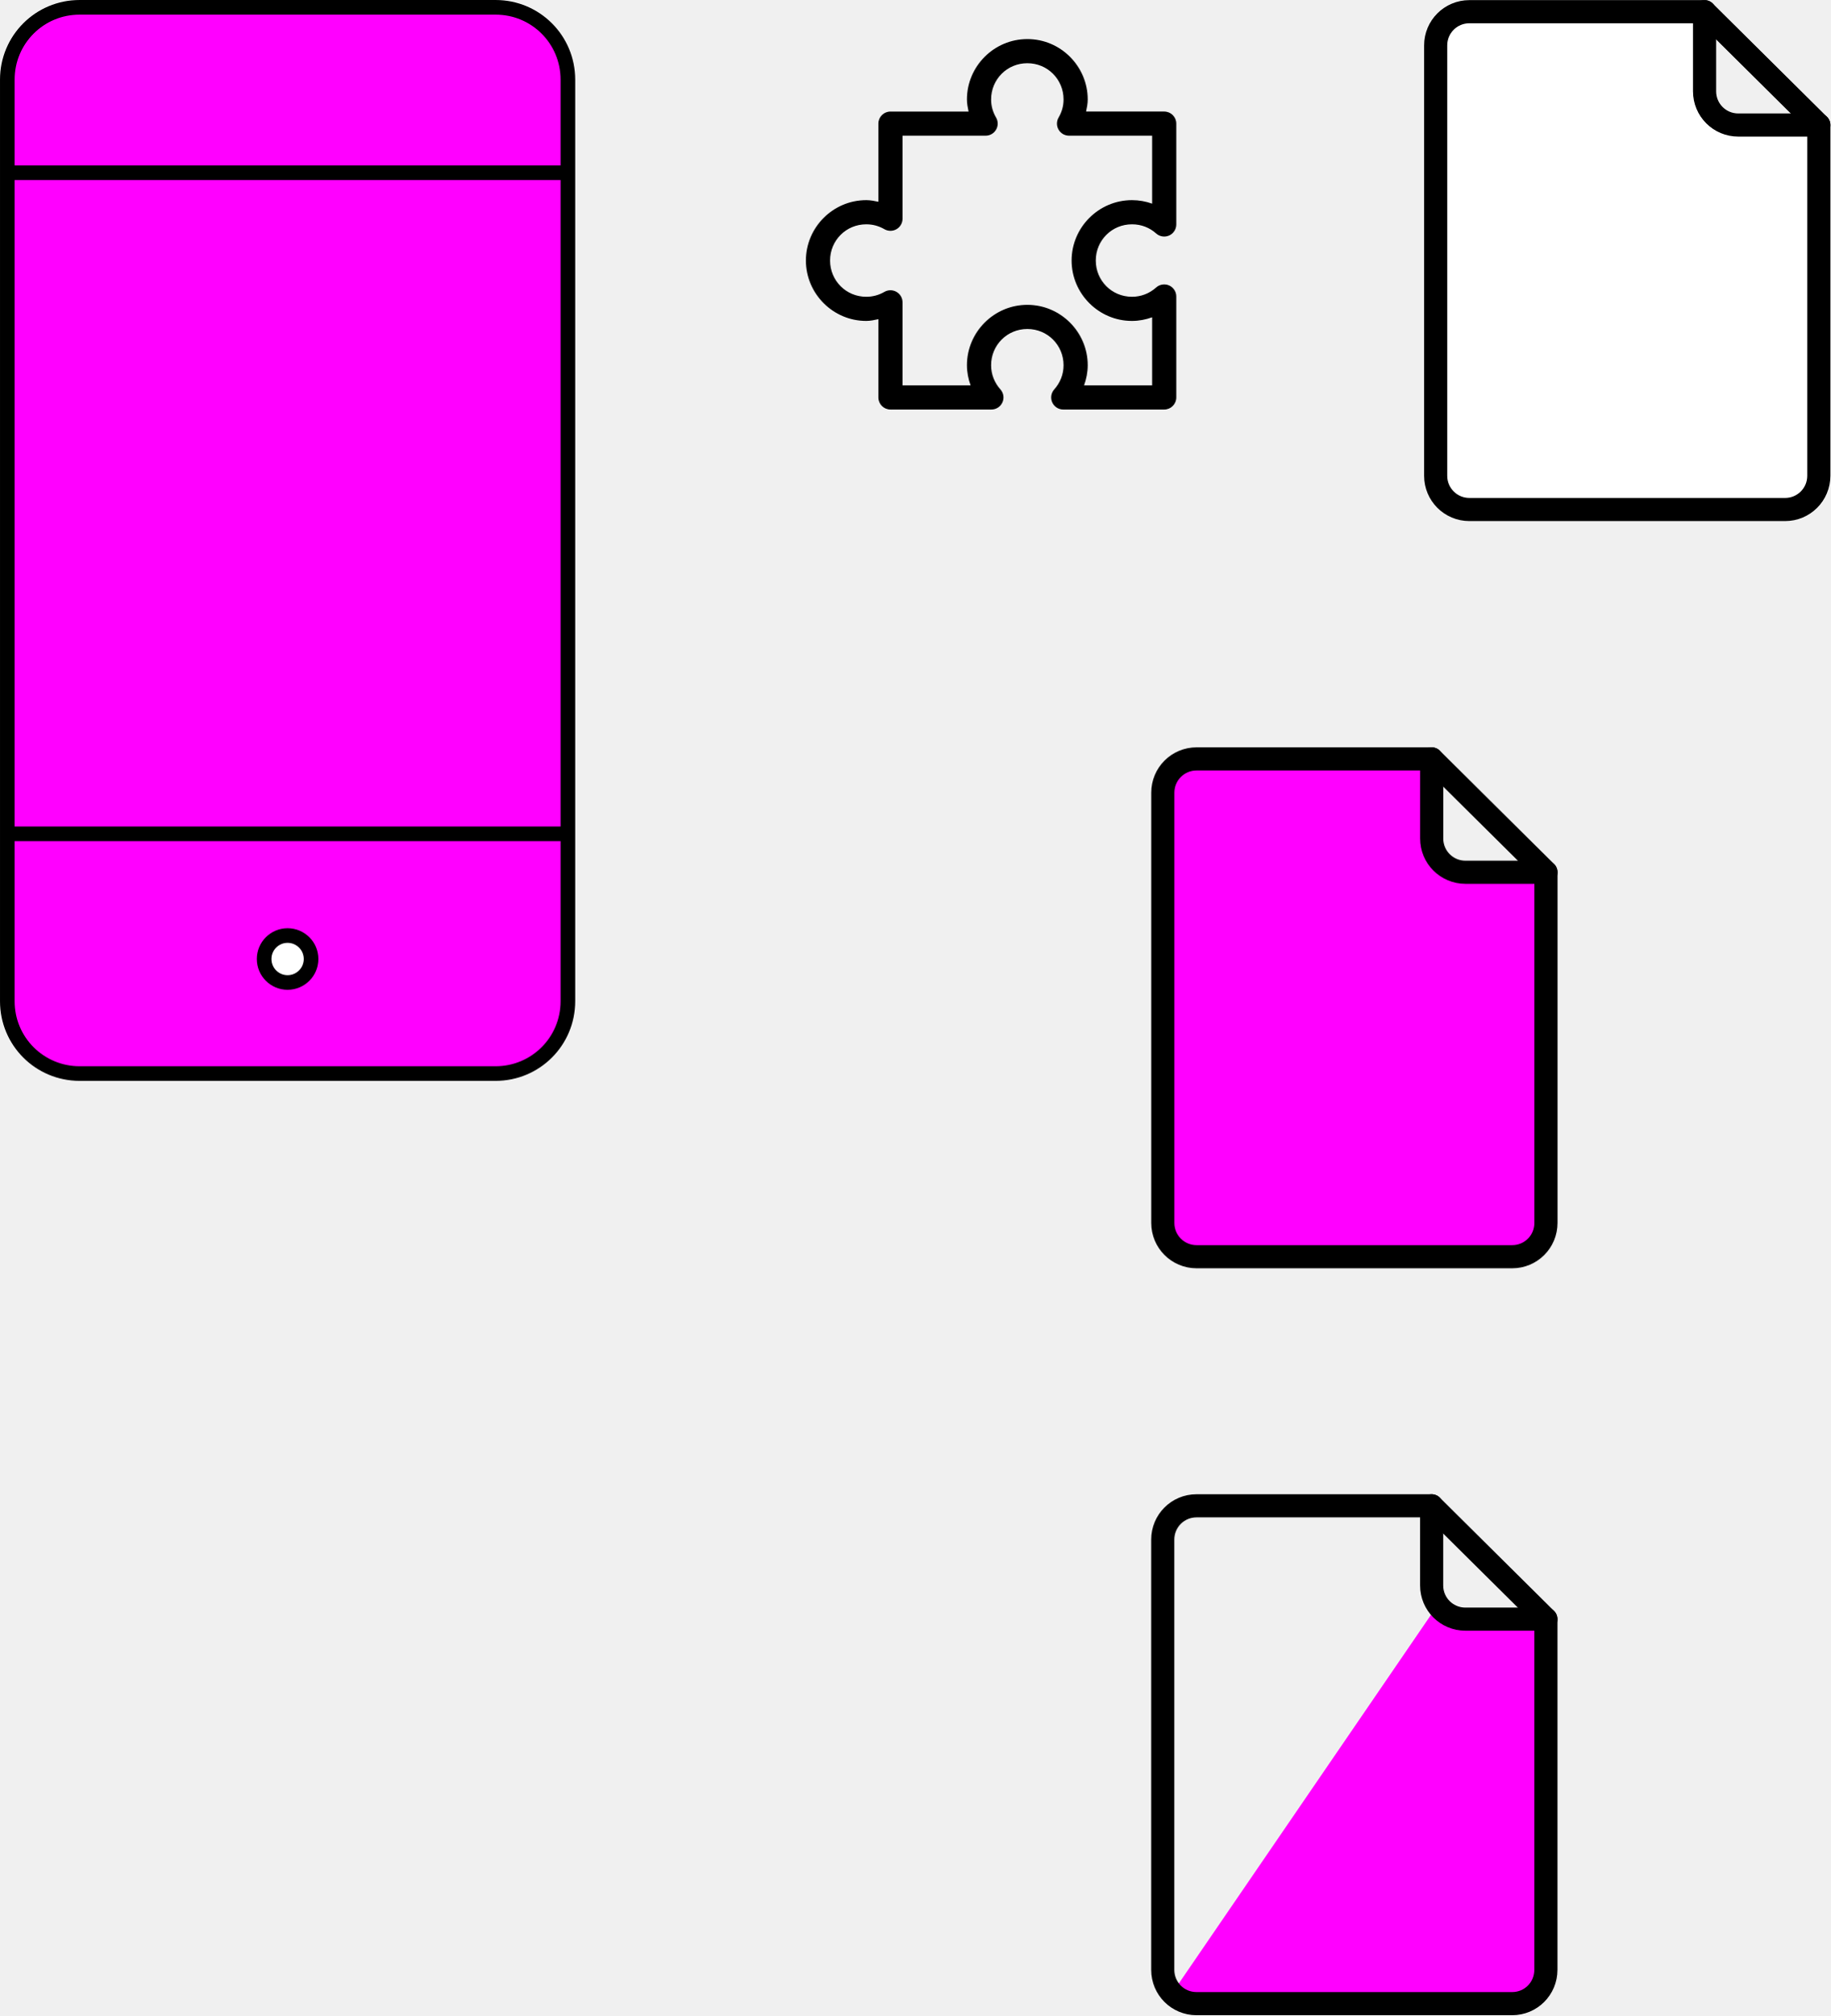
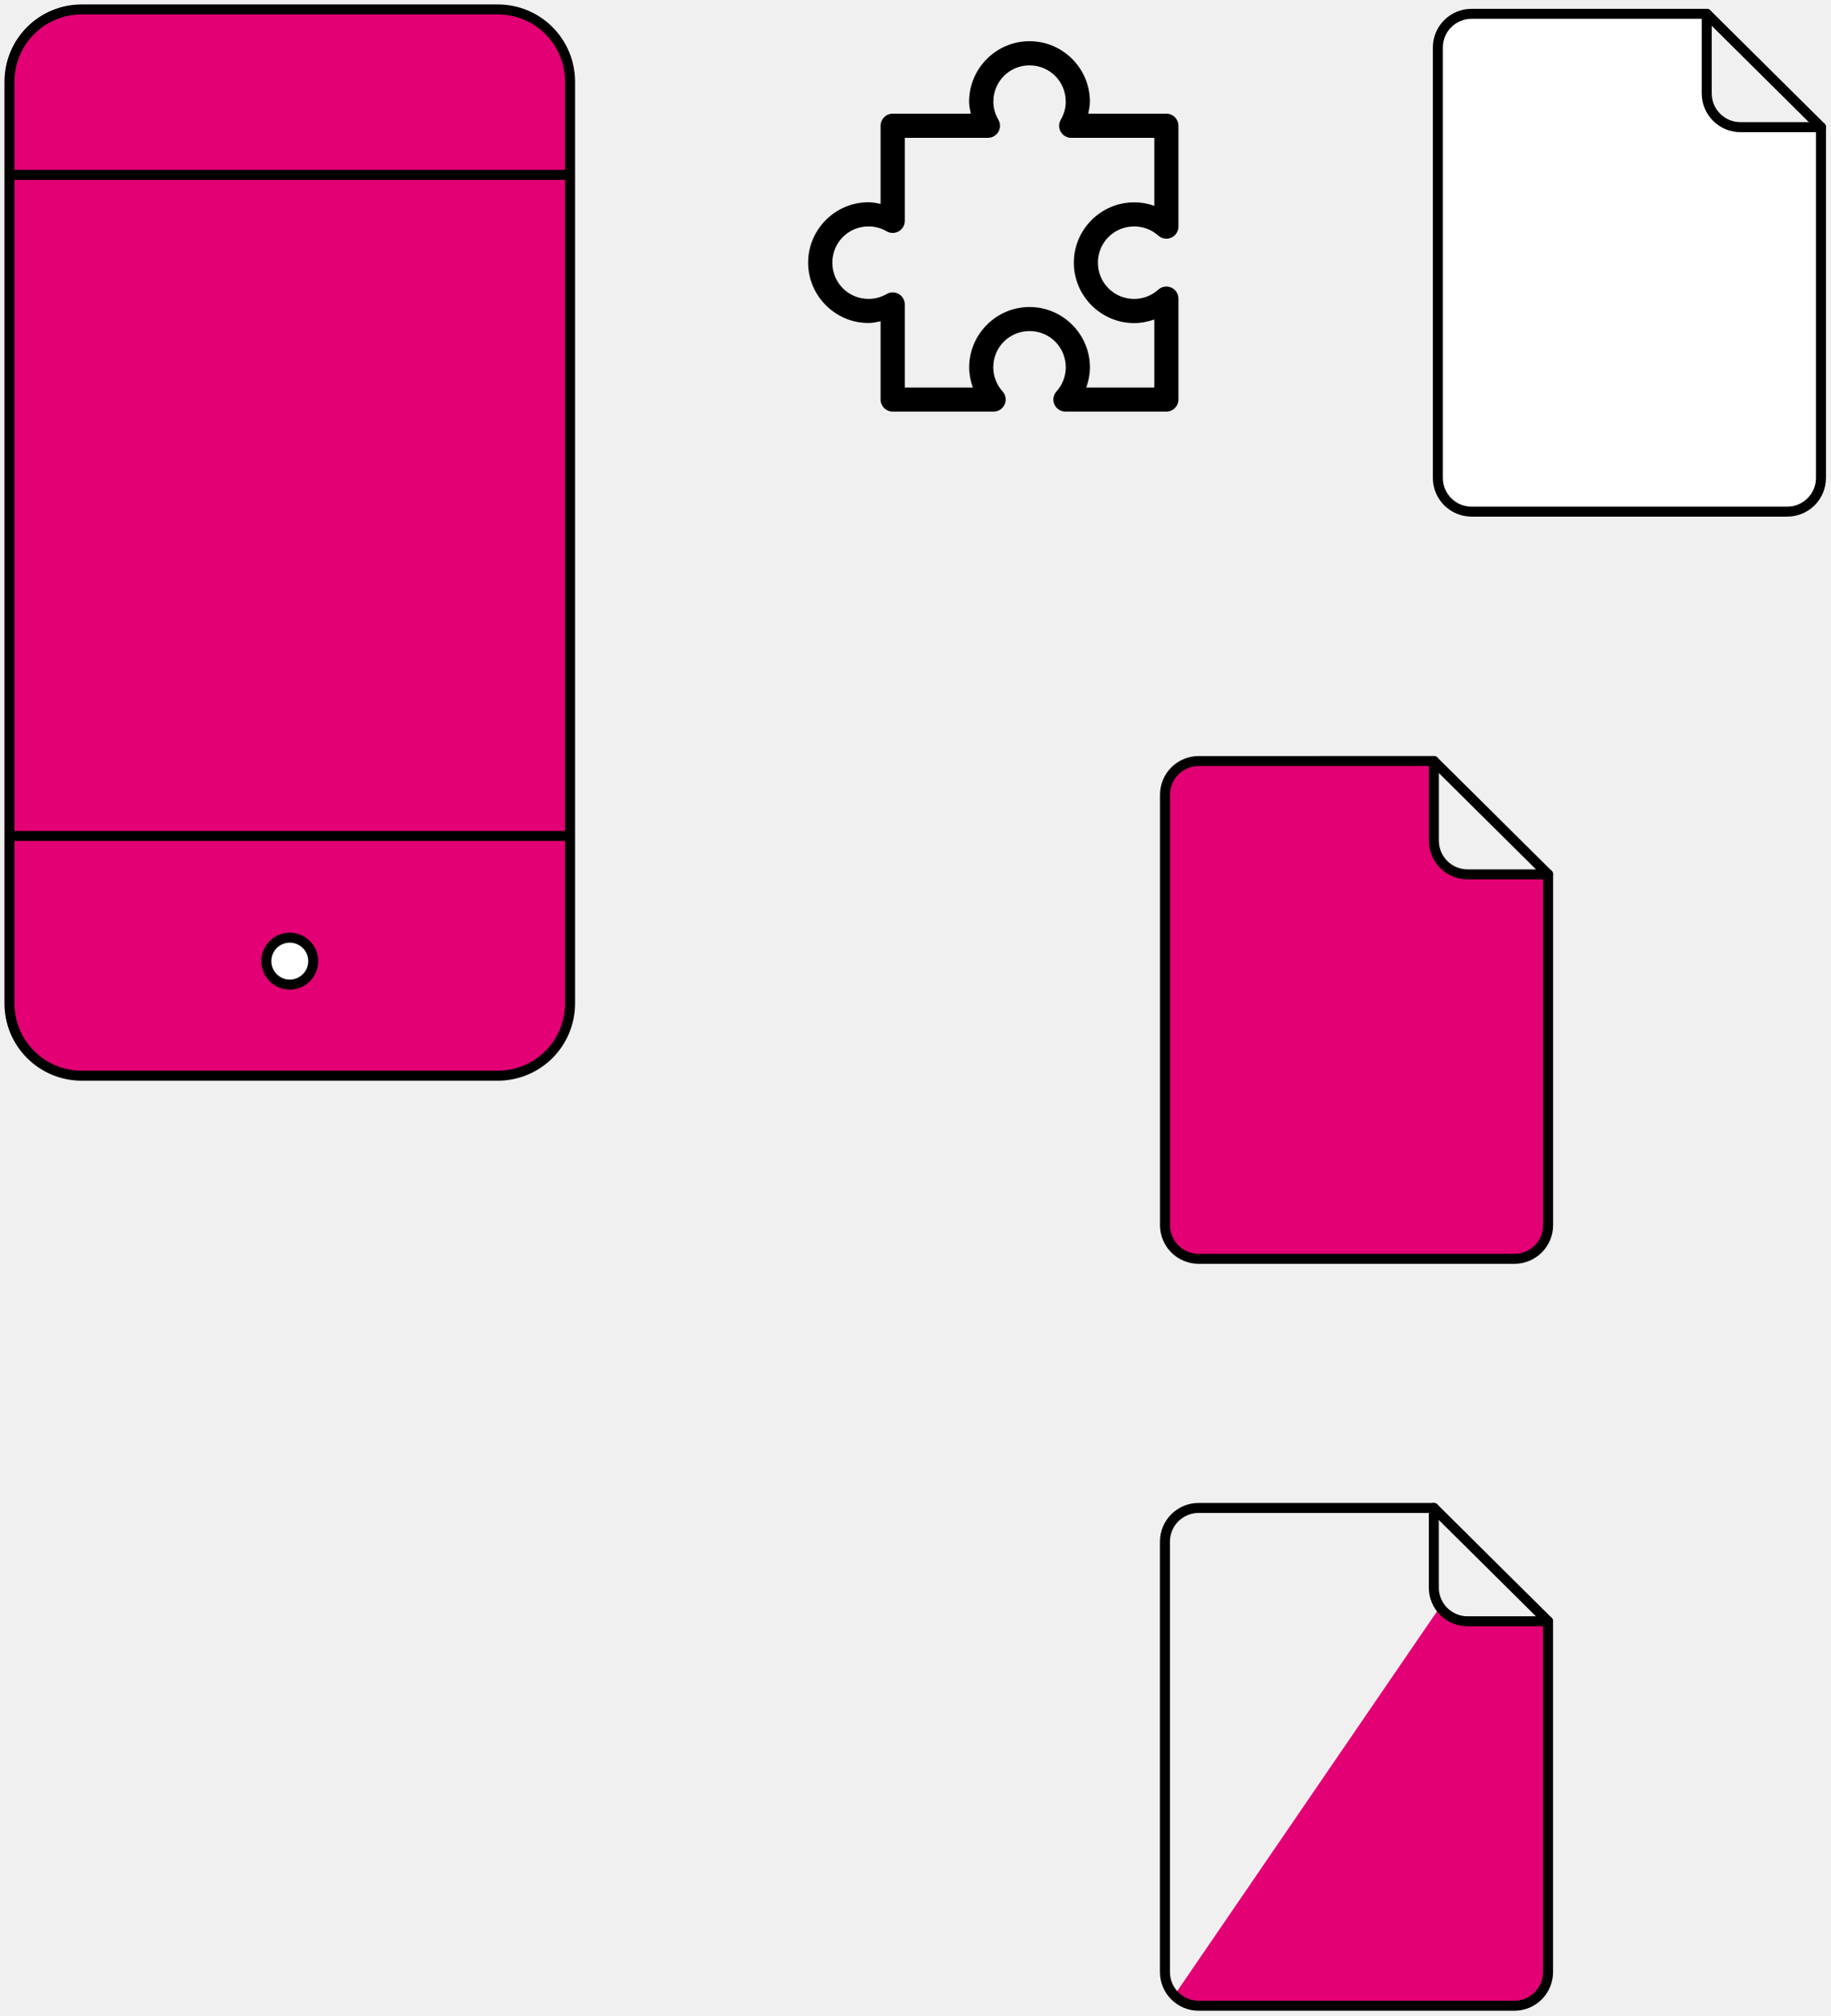
<svg xmlns="http://www.w3.org/2000/svg" id="svg10224" version="1.1" viewBox="0 0 64.605 71.107" height="71.107mm" width="64.605mm">
  <defs id="defs10218" />
-   <g transform="translate(293.106,-54.31532)" id="layer1">
-     <g id="live-migration" transform="translate(-405.8006,54.37971)">
-       <g style="fill:#ff00ff;fill-opacity:1" transform="matrix(0.7303724,0,0,0.7303724,64.38805,-37.93696)" id="g4946-3-4-6-6">
-         <path id="rect4897-5-7-7-1" d="m 69.989,52.207 h 20.096 c 1.937,0 3.496,1.559 3.496,3.496 v 44.52 c 0,1.937 -1.559,3.496 -3.496,3.496 H 69.989 c -1.937,0 -3.496,-1.559 -3.496,-3.496 V 55.703 c 0,-1.937 1.559,-3.496 3.496,-3.496 z" style="fill:#ff00ff;fill-opacity:1;stroke:#000000;stroke-width:0.706;stroke-miterlimit:4;stroke-dasharray:none;stroke-opacity:1" />
-         <path id="path4899-6-8-3-87" d="m 81.17,98.185 a 1.134,1.134 0 0 1 -1.134,1.134 1.134,1.134 0 0 1 -1.134,-1.134 1.134,1.134 0 0 1 1.134,-1.134 1.134,1.134 0 0 1 1.134,1.134 z" style="fill:#ffffff;fill-opacity:1;stroke:#000000;stroke-width:0.706;stroke-miterlimit:4;stroke-dasharray:none;stroke-opacity:1" />
-         <path style="fill:#ff00ff;fill-opacity:1;stroke:#000000;stroke-width:0.706;stroke-linecap:butt;stroke-linejoin:miter;stroke-miterlimit:4;stroke-dasharray:none;stroke-opacity:1" d="M 66.492,92.137 H 93.581" id="path4901-2-4-6-9" />
-         <path style="fill:#ff00ff;fill-opacity:1;stroke:#000000;stroke-width:0.706;stroke-linecap:butt;stroke-linejoin:miter;stroke-miterlimit:4;stroke-dasharray:none;stroke-opacity:1" d="M 66.492,60.198 H 93.581" id="path4903-9-5-5-20" />
-       </g>
-       <g style="fill:#ff00ff;fill-opacity:1" transform="matrix(0.341003,0,0,0.341003,152.2952,8.298917)" id="g4940-0-1-4-92">
-         <path style="fill:#ff00ff;fill-opacity:1;stroke:#000000;stroke-width:9.045;stroke-linecap:round;stroke-linejoin:round;stroke-miterlimit:4;stroke-dasharray:none;stroke-opacity:1" d="m 29.168,204.102 c -7.321,0 -13.215,5.894 -13.215,13.215 v 168.264 c 0,7.321 5.894,13.215 13.215,13.215 H 152.619 c 7.321,0 13.213,-5.894 13.213,-13.215 V 248.433 h -31.482 c -7.321,0 -13.215,-5.892 -13.215,-13.213 v -31.118 z" id="rect4897-6-9-0-8-2" transform="scale(0.2645833)" />
-         <path style="fill:#ff00ff;fill-opacity:1;stroke:#000000;stroke-width:2.393;stroke-linecap:round;stroke-linejoin:round;stroke-miterlimit:4;stroke-dasharray:none;stroke-opacity:1" d="M 32.05,54.002 43.876,65.731" id="path4936-3-6-1-8" />
-       </g>
-       <g transform="matrix(0.341003,0,0,0.341003,161.9252,-18.06704)" id="g4940-6-3-2-9">
-         <path style="fill:#ffffff;stroke:#000000;stroke-width:9.045;stroke-linecap:round;stroke-linejoin:round;stroke-miterlimit:4;stroke-dasharray:none;stroke-opacity:1" d="m 29.168,204.102 c -7.321,0 -13.215,5.894 -13.215,13.215 v 168.264 c 0,7.321 5.894,13.215 13.215,13.215 H 152.619 c 7.321,0 13.213,-5.894 13.213,-13.215 V 248.433 h -31.482 c -7.321,0 -13.215,-5.892 -13.215,-13.213 v -31.118 z" id="rect4897-6-0-2-9-7" transform="scale(0.2645833)" />
-         <path style="fill:none;stroke:#000000;stroke-width:2.393;stroke-linecap:round;stroke-linejoin:round;stroke-miterlimit:4;stroke-dasharray:none;stroke-opacity:1" d="M 32.05,54.002 43.876,65.731" id="path4936-6-0-3-36" />
-       </g>
-       <g id="g6122-5-1" transform="matrix(0.1420895,0,0,0.1420895,140.5694,-134.5754)">
-         <path id="path6120-9-2" overflow="visible" display="inline" visibility="visible" marker="none" d="m 59,956.362 c -8.249,0 -15,6.751 -15,15 0,1.043 0.2,2.017 0.406,3 h -19.406 a 3,3 0 0 0 -3,3 v 19.406 c -0.976,-0.203 -1.965,-0.406 -3,-0.406 -8.249,0 -15,6.751 -15,15 0,8.249 6.751,15 15,15 1.036,0 2.024,-0.234 3,-0.438 v 19.438 a 3,3 0 0 0 3,3 h 25.062 a 3,3 0 0 0 2.25,-5 c -1.432,-1.598 -2.312,-3.68 -2.312,-6 0,-5.006 3.994,-9 9,-9 5.006,0 9,3.994 9,9 0,2.32 -0.881,4.402 -2.312,6 a 3,3 0 0 0 2.25,5 h 25.063 a 3,3 0 0 0 3,-3 v -25.062 a 3,3 0 0 0 -5,-2.25 c -1.598,1.431 -3.68,2.312 -6,2.312 -5.006,0 -9,-3.994 -9,-9 0,-5.006 3.994,-9 9,-9 2.32,0 4.402,0.85 6,2.281 a 3,3 0 0 0 5,-2.219 v -25.063 a 3,3 0 0 0 -3,-3 H 73.594 c 0.206,-0.983 0.406,-1.957 0.406,-3 0,-8.249 -6.751,-15 -15,-15 z m 0,6 c 5.006,0 9,3.994 9,9 0,1.641 -0.442,3.129 -1.219,4.469 a 3,3 0 0 0 2.594,4.531 h 20.625 v 16.875 c -1.572,-0.56 -3.245,-0.875 -5,-0.875 -8.249,0 -15,6.751 -15,15 0,8.249 6.751,15 15,15 1.755,0 3.428,-0.347 5,-0.906 v 16.906 h -16.906 c 0.561,-1.573 0.906,-3.242 0.906,-5 0,-8.249 -6.751,-15 -15,-15 -8.249,0 -15,6.751 -15,15 0,1.758 0.345,3.426 0.906,5 h -16.906 v -20.625 a 3,3 0 0 0 -4.5,-2.594 c -1.339,0.776 -2.859,1.219 -4.5,1.219 -5.006,0 -9,-3.994 -9,-9 0,-5.006 3.994,-9 9,-9 1.641,0 3.161,0.442 4.5,1.219 a 3,3 0 0 0 4.5,-2.594 v -20.625 h 20.625 a 3,3 0 0 0 2.594,-4.531 c -0.776,-1.339 -1.219,-2.828 -1.219,-4.469 0,-5.006 3.994,-9 9,-9 z" style="color:#000000;text-indent:0;text-transform:none;direction:ltr;baseline-shift:baseline;display:inline;overflow:visible;visibility:visible;fill:#000000;fill-opacity:1;stroke:none;enable-background:accumulate" />
-       </g>
-       <g transform="translate(0.2555909,-211.575)" id="g8785-9-9-3">
-         <path id="rect4897-6-9-0-8-0-4-2-6-2-9-5" d="m 163.185,268.138 -10e-4,0.003 -9.376,13.701 c 0.217,0.226 0.521,0.369 0.86,0.369 h 11.138 c 0.66,0 1.192,-0.532 1.192,-1.193 v -12.374 h -2.841 c -0.404,0 -0.758,-0.2 -0.974,-0.506 z" style="fill:#ff00ff;fill-opacity:1;stroke:none;stroke-width:0.816;stroke-linecap:round;stroke-linejoin:round;stroke-miterlimit:4;stroke-dasharray:none;stroke-opacity:1" />
-         <g style="fill:none;fill-opacity:1" id="g4940-0-1-4-1-8-8-5-4-7" transform="matrix(0.341003,0,0,0.341003,152.0376,246.2293)">
-           <path transform="scale(0.2645833)" id="rect4897-6-9-0-8-0-9-2-7-5-0" d="m 29.168,204.102 c -7.321,0 -13.215,5.894 -13.215,13.215 v 168.264 c 0,7.321 5.894,13.215 13.215,13.215 H 152.619 c 7.321,0 13.213,-5.894 13.213,-13.215 V 248.433 h -31.482 c -7.321,0 -13.215,-5.892 -13.215,-13.213 v -31.118 z" style="fill:none;fill-opacity:1;stroke:#000000;stroke-width:9.045;stroke-linecap:round;stroke-linejoin:round;stroke-miterlimit:4;stroke-dasharray:none;stroke-opacity:1" />
-           <path id="path4936-3-6-1-6-2-9-4-9-8" d="M 32.05,54.002 43.876,65.731" style="fill:none;fill-opacity:1;stroke:#000000;stroke-width:2.393;stroke-linecap:round;stroke-linejoin:round;stroke-miterlimit:4;stroke-dasharray:none;stroke-opacity:1" />
-         </g>
-       </g>
-     </g>
+   <g transform="translate(-112.6183,0.1395759)" id="g1667">
+     <path id="rect4897-5-7-7-1" d="m 115.506,0.193 h 14.677 c 1.415,0 2.554,1.139 2.554,2.554 V 35.263 c 0,1.415 -1.139,2.554 -2.554,2.554 h -14.677 c -1.415,0 -2.554,-1.139 -2.554,-2.554 V 2.747 c 0,-1.415 1.139,-2.554 2.554,-2.554 z" style="fill:#e20074;fill-opacity:1;stroke:#000000;stroke-width:0.353;stroke-miterlimit:4;stroke-dasharray:none;stroke-opacity:1" />
+     <path id="path4899-6-8-3-87" d="m 123.673,33.774 a 0.828,0.828 0 0 1 -0.828,0.828 0.828,0.828 0 0 1 -0.828,-0.828 0.828,0.828 0 0 1 0.828,-0.828 0.828,0.828 0 0 1 0.828,0.828 z" style="fill:#ffffff;fill-opacity:1;stroke:#000000;stroke-width:0.353;stroke-miterlimit:4;stroke-dasharray:none;stroke-opacity:1" />
+     <path style="fill:#e20074;fill-opacity:1;stroke:#000000;stroke-width:0.353;stroke-linecap:butt;stroke-linejoin:miter;stroke-miterlimit:4;stroke-dasharray:none;stroke-opacity:1" d="m 112.952,29.357 h 19.784" id="path4901-2-4-6-9" />
+     <path style="fill:#e20074;fill-opacity:1;stroke:#000000;stroke-width:0.353;stroke-linecap:butt;stroke-linejoin:miter;stroke-miterlimit:4;stroke-dasharray:none;stroke-opacity:1" d="m 112.952,6.03 h 19.784" id="path4903-9-5-5-20" />
+     <path style="fill:#e20074;fill-opacity:1;stroke:#000000;stroke-width:0.353;stroke-linecap:round;stroke-linejoin:round;stroke-miterlimit:4;stroke-dasharray:none;stroke-opacity:1" d="m 154.927,26.714 c -0.66,0 -1.192,0.532 -1.192,1.192 v 15.181 c 0,0.661 0.532,1.192 1.192,1.192 h 11.138 c 0.66,0 1.192,-0.532 1.192,-1.192 V 30.713 h -2.84 c -0.66,0 -1.192,-0.532 -1.192,-1.192 v -2.808 z" id="rect4897-6-9-0-8-2" />
+     <path style="fill:#e20074;fill-opacity:1;stroke:#000000;stroke-width:0.353;stroke-linecap:round;stroke-linejoin:round;stroke-miterlimit:4;stroke-dasharray:none;stroke-opacity:1" d="m 163.225,26.714 4.033,4" id="path4936-3-6-1-8" />
+     <path style="fill:#ffffff;stroke:#000000;stroke-width:0.353;stroke-linecap:round;stroke-linejoin:round;stroke-miterlimit:4;stroke-dasharray:none;stroke-opacity:1" d="m 164.557,0.348 c -0.66,0 -1.192,0.532 -1.192,1.192 V 16.721 c 0,0.661 0.532,1.192 1.192,1.192 h 11.138 c 0.66,0 1.192,-0.532 1.192,-1.192 V 4.347 h -2.84 c -0.66,0 -1.192,-0.532 -1.192,-1.192 V 0.348 Z" id="rect4897-6-0-2-9-7" />
+     <path style="fill:none;stroke:#000000;stroke-width:0.353;stroke-linecap:round;stroke-linejoin:round;stroke-miterlimit:4;stroke-dasharray:none;stroke-opacity:1" d="m 172.855,0.348 4.033,4" id="path4936-6-0-3-36" />
+     <path id="path6120-9-2" overflow="visible" display="inline" visibility="visible" marker="none" d="m 148.953,1.314 c -1.172,0 -2.131,0.959 -2.131,2.131 0,0.148 0.028,0.287 0.058,0.426 h -2.757 a 0.426,0.426 0 0 0 -0.426,0.426 v 2.757 c -0.139,-0.029 -0.279,-0.058 -0.426,-0.058 -1.172,0 -2.131,0.959 -2.131,2.131 0,1.172 0.959,2.131 2.131,2.131 0.147,0 0.288,-0.033 0.426,-0.062 v 2.762 a 0.426,0.426 0 0 0 0.426,0.426 h 3.561 a 0.426,0.426 0 0 0 0.32,-0.71 c -0.203,-0.227 -0.329,-0.523 -0.329,-0.853 0,-0.711 0.567,-1.279 1.279,-1.279 0.711,0 1.279,0.567 1.279,1.279 0,0.33 -0.125,0.625 -0.329,0.853 a 0.426,0.426 0 0 0 0.32,0.71 h 3.561 A 0.426,0.426 0 0 0 154.21,13.96 v -3.561 a 0.426,0.426 0 0 0 -0.71,-0.32 c -0.227,0.203 -0.523,0.329 -0.853,0.329 -0.711,0 -1.279,-0.567 -1.279,-1.279 0,-0.711 0.567,-1.279 1.279,-1.279 0.33,0 0.625,0.121 0.853,0.324 A 0.426,0.426 0 0 0 154.21,7.859 V 4.297 a 0.426,0.426 0 0 0 -0.426,-0.426 h -2.757 c 0.029,-0.14 0.058,-0.278 0.058,-0.426 0,-1.172 -0.959,-2.131 -2.131,-2.131 z m 0,0.853 c 0.711,0 1.279,0.567 1.279,1.279 0,0.233 -0.063,0.445 -0.173,0.635 a 0.426,0.426 0 0 0 0.369,0.644 h 2.931 v 2.398 c -0.223,-0.08 -0.461,-0.124 -0.71,-0.124 -1.172,0 -2.131,0.959 -2.131,2.131 0,1.172 0.959,2.131 2.131,2.131 0.249,0 0.487,-0.049 0.71,-0.129 v 2.402 h -2.402 c 0.08,-0.224 0.129,-0.461 0.129,-0.71 0,-1.172 -0.959,-2.131 -2.131,-2.131 -1.172,0 -2.131,0.959 -2.131,2.131 0,0.25 0.049,0.487 0.129,0.71 h -2.402 v -2.931 a 0.426,0.426 0 0 0 -0.639,-0.369 c -0.19,0.11 -0.406,0.173 -0.639,0.173 -0.711,0 -1.279,-0.567 -1.279,-1.279 0,-0.711 0.567,-1.279 1.279,-1.279 0.233,0 0.449,0.063 0.639,0.173 a 0.426,0.426 0 0 0 0.639,-0.369 V 4.724 h 2.931 a 0.426,0.426 0 0 0 0.369,-0.644 c -0.11,-0.19 -0.173,-0.402 -0.173,-0.635 0,-0.711 0.567,-1.279 1.279,-1.279 z" style="color:#000000;text-indent:0;text-transform:none;direction:ltr;baseline-shift:baseline;display:inline;overflow:visible;visibility:visible;fill:#000000;fill-opacity:1;stroke:none;stroke-width:0.353;stroke-miterlimit:4;stroke-dasharray:none;enable-background:accumulate" />
+     <path id="rect4897-6-9-0-8-0-4-2-6-2-9-5" d="m 163.441,56.563 -0.001,0.003 -9.376,13.701 c 0.217,0.226 0.521,0.369 0.86,0.369 h 11.138 c 0.66,0 1.192,-0.532 1.192,-1.193 V 57.069 h -2.841 c -0.404,0 -0.758,-0.2 -0.974,-0.506 z" style="fill:#e20074;fill-opacity:1;stroke:none;stroke-width:0.353;stroke-linecap:round;stroke-linejoin:round;stroke-miterlimit:4;stroke-dasharray:none;stroke-opacity:1" />
+     <path style="fill:none;fill-opacity:1;stroke:#000000;stroke-width:0.353;stroke-linecap:round;stroke-linejoin:round;stroke-miterlimit:4;stroke-dasharray:none;stroke-opacity:1" d="m 154.925,53.069 c -0.66,0 -1.192,0.532 -1.192,1.192 v 15.181 c 0,0.661 0.532,1.192 1.192,1.192 h 11.138 c 0.66,0 1.192,-0.532 1.192,-1.192 V 57.069 h -2.84 c -0.66,0 -1.192,-0.532 -1.192,-1.192 V 53.069 Z" id="rect4897-6-9-0-8-0-9-2-7-5-0" />
+     <path style="fill:none;fill-opacity:1;stroke:#000000;stroke-width:0.353;stroke-linecap:round;stroke-linejoin:round;stroke-miterlimit:4;stroke-dasharray:none;stroke-opacity:1" d="m 163.222,53.069 4.033,4" id="path4936-3-6-1-6-2-9-4-9-8" />
  </g>
</svg>
